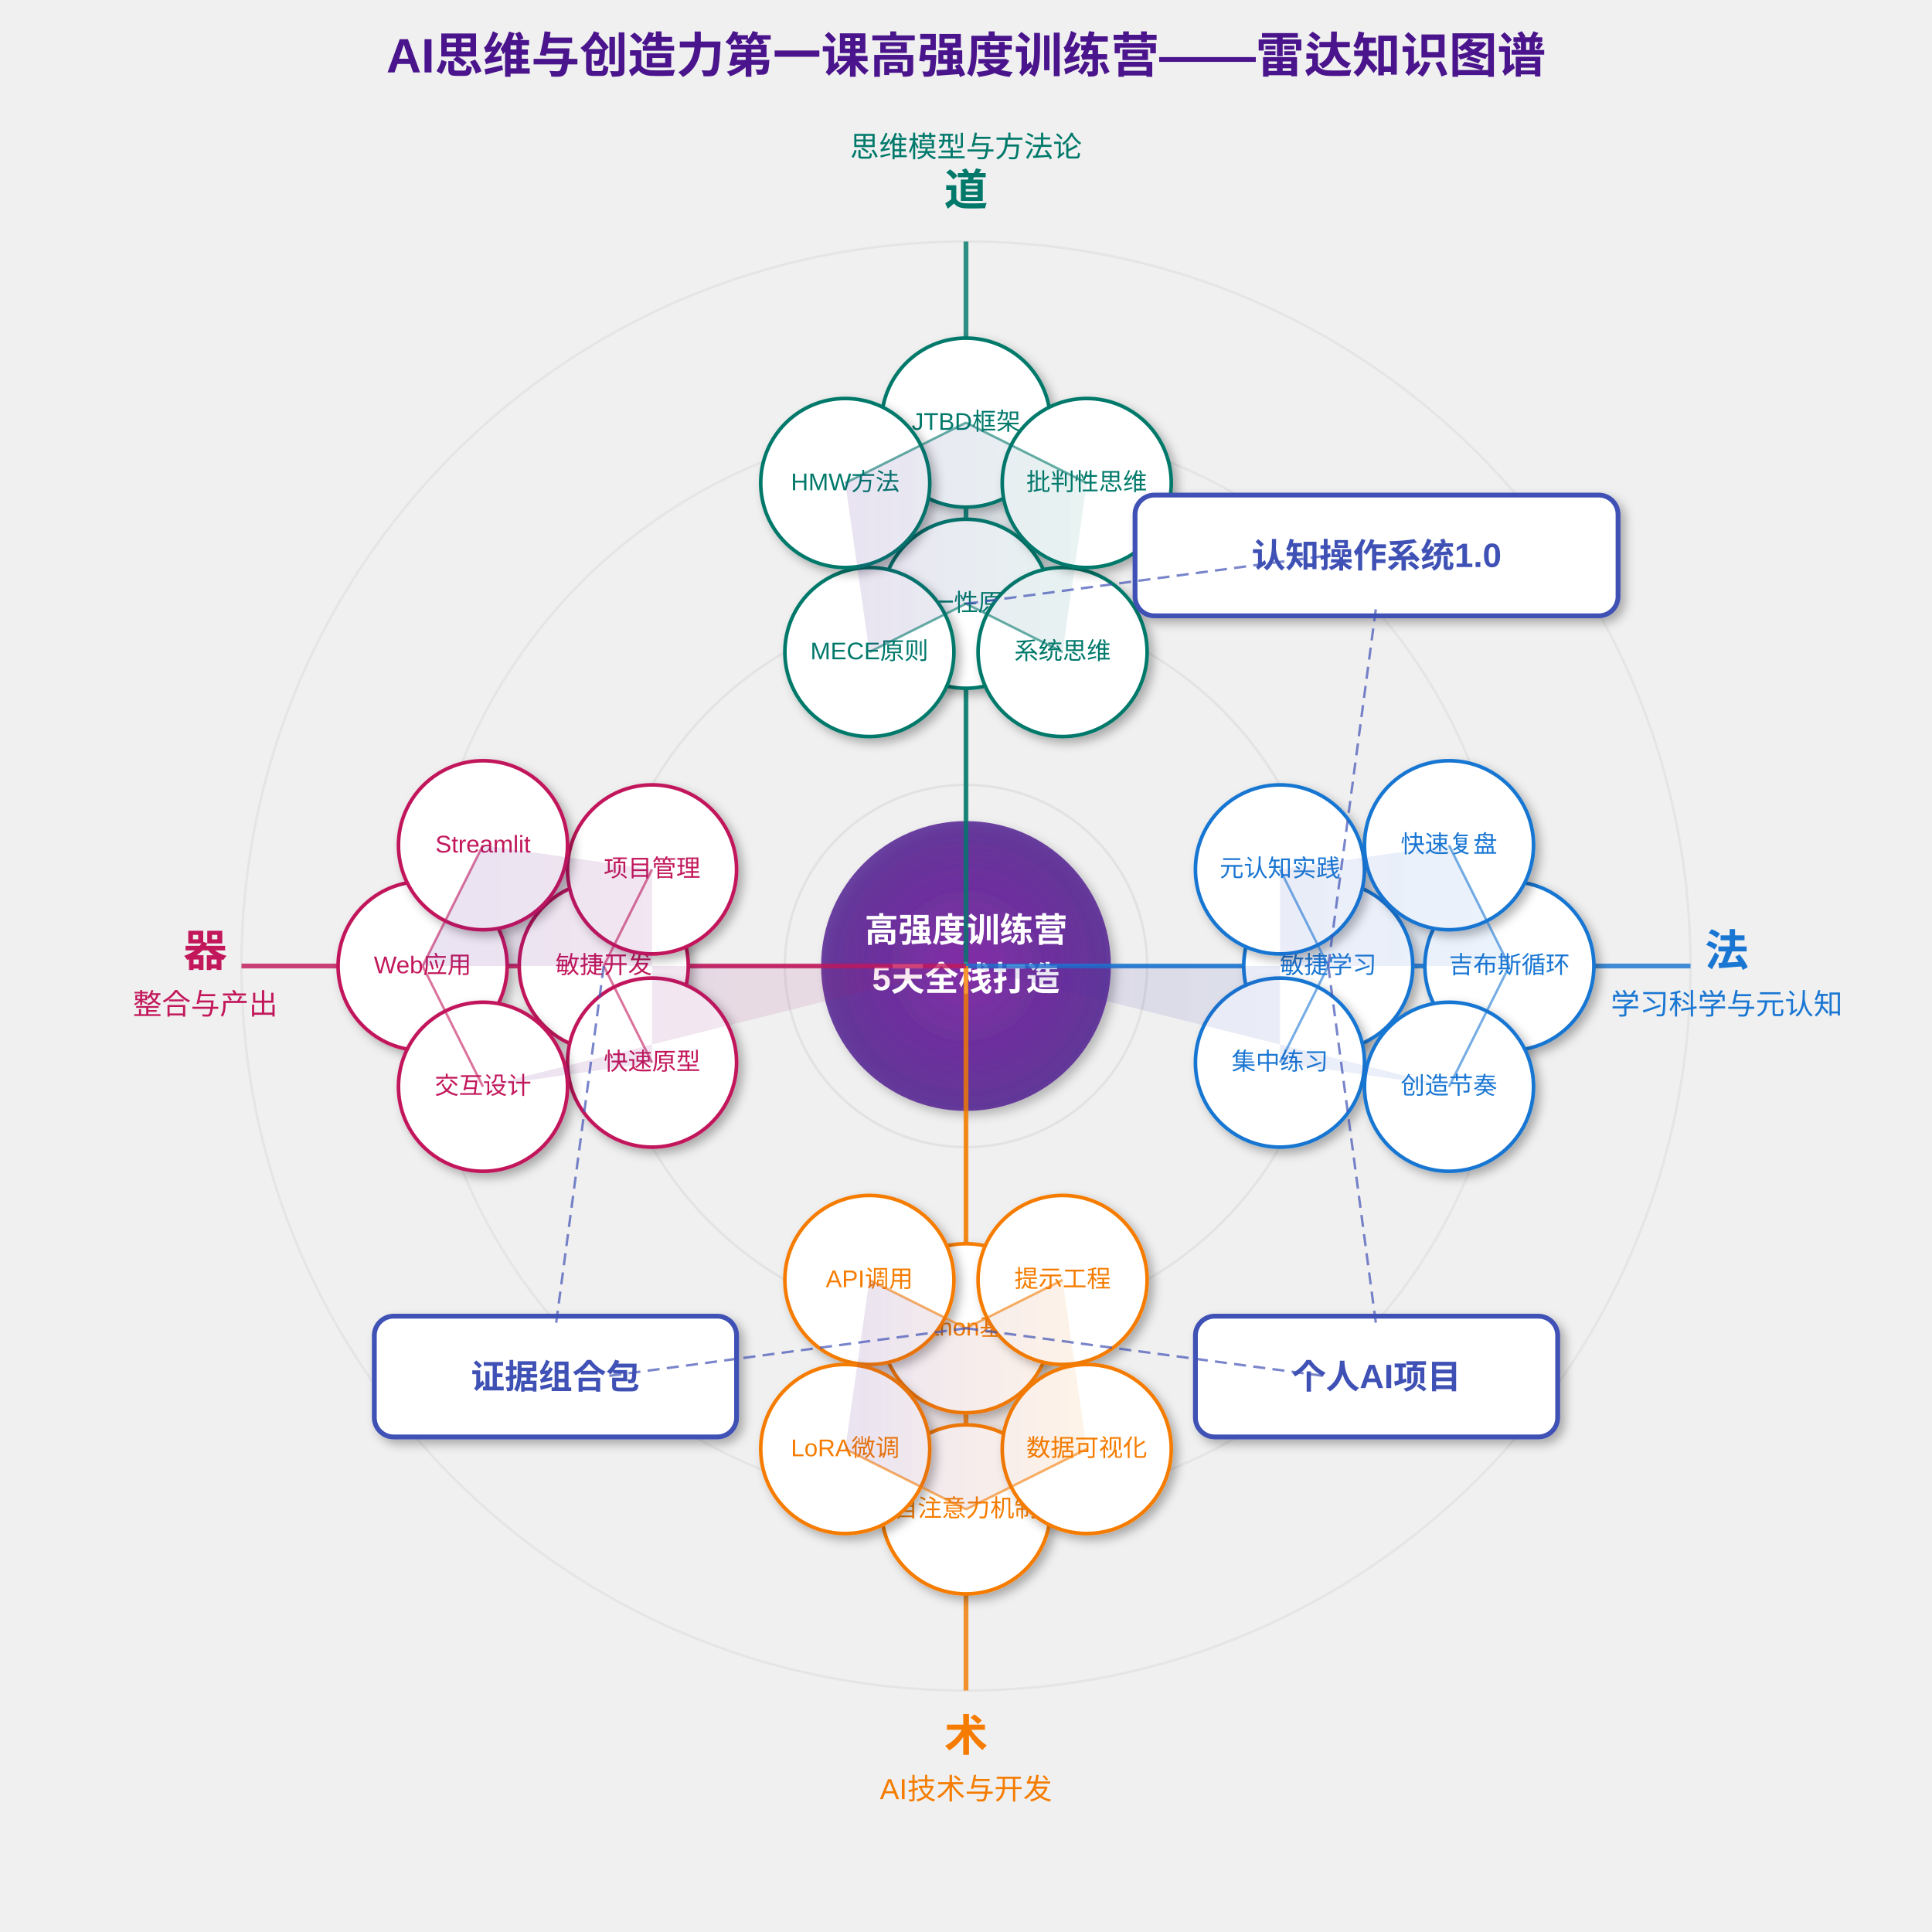
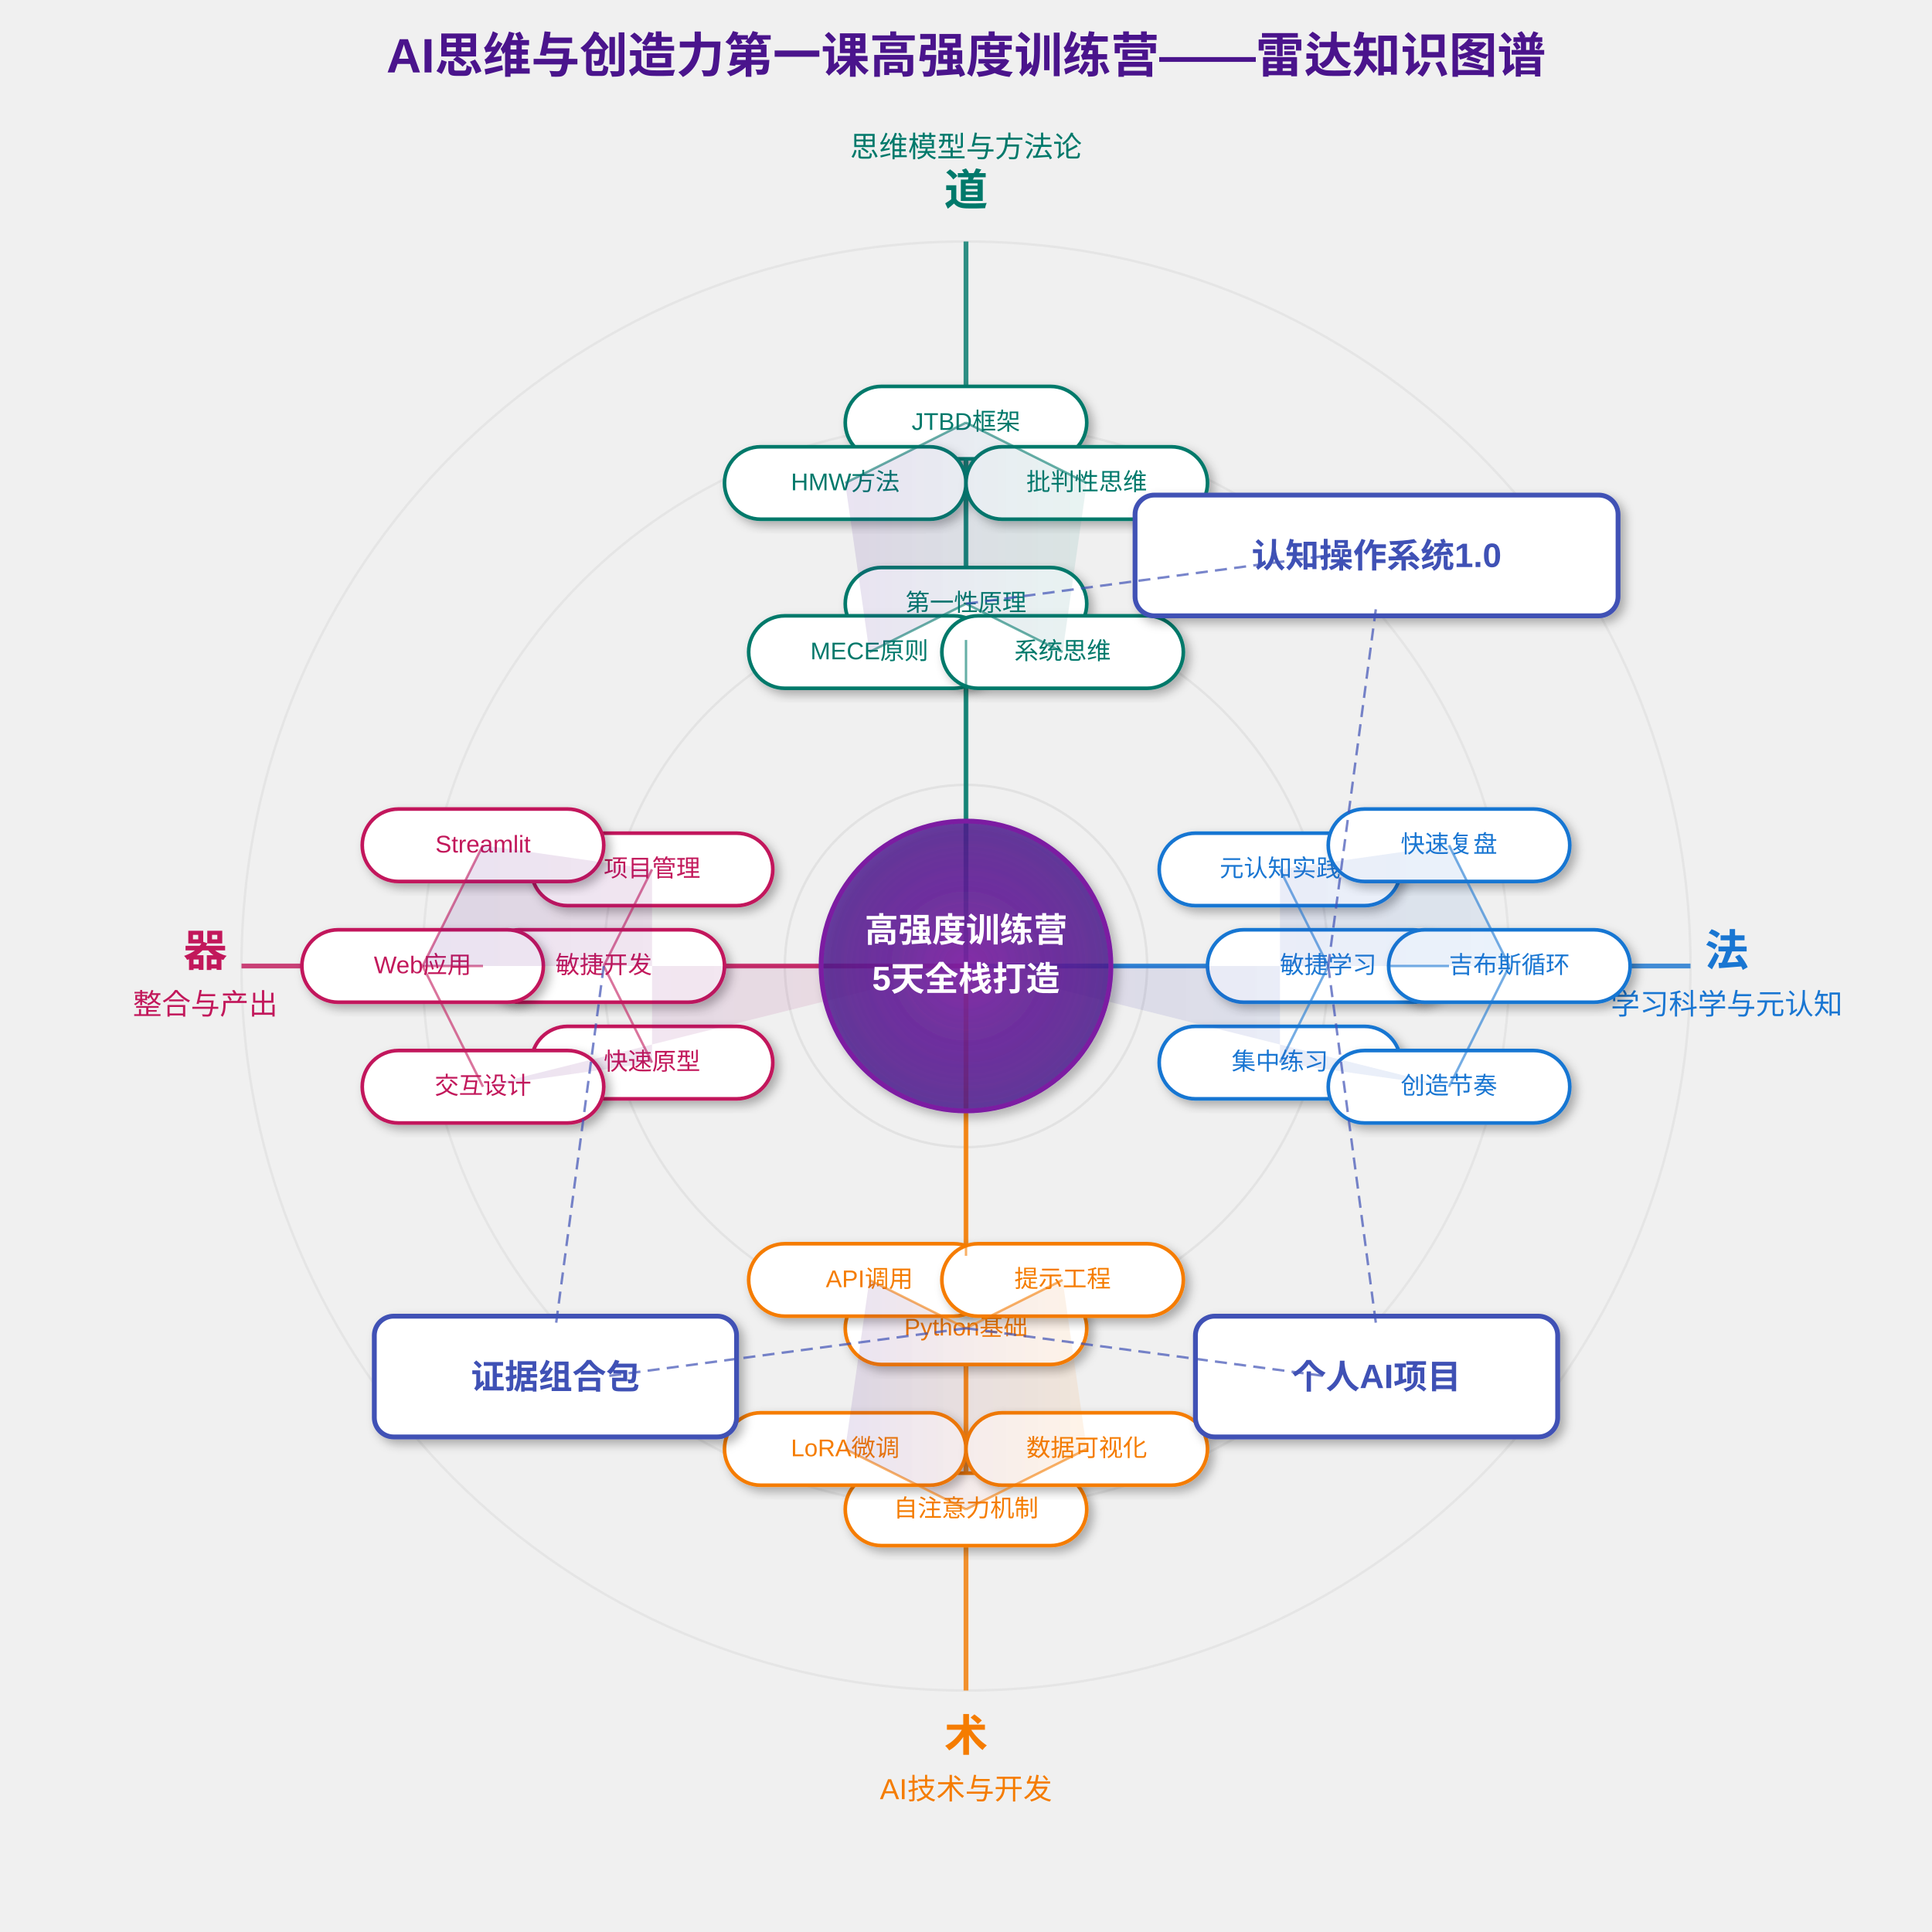
<svg xmlns="http://www.w3.org/2000/svg" width="800" height="800" viewBox="0 0 800 800">
  <defs>
    <radialGradient id="center-glow" cx="0.5" cy="0.5" r="0.5">
      <stop offset="0%" stop-color="#7b1fa2" stop-opacity="0.9" />
      <stop offset="100%" stop-color="#4a148c" stop-opacity="0.8" />
    </radialGradient>
    <linearGradient id="dao-gradient" x1="0%" y1="0%" x2="100%" y2="0%">
      <stop offset="0%" stop-color="#4a148c" stop-opacity="0.8" />
      <stop offset="100%" stop-color="#00796b" stop-opacity="0.6" />
    </linearGradient>
    <linearGradient id="fa-gradient" x1="0%" y1="0%" x2="100%" y2="0%">
      <stop offset="0%" stop-color="#4a148c" stop-opacity="0.8" />
      <stop offset="100%" stop-color="#1976d2" stop-opacity="0.6" />
    </linearGradient>
    <linearGradient id="shu-gradient" x1="0%" y1="0%" x2="100%" y2="0%">
      <stop offset="0%" stop-color="#4a148c" stop-opacity="0.8" />
      <stop offset="100%" stop-color="#f57c00" stop-opacity="0.6" />
    </linearGradient>
    <linearGradient id="qi-gradient" x1="0%" y1="0%" x2="100%" y2="0%">
      <stop offset="0%" stop-color="#4a148c" stop-opacity="0.8" />
      <stop offset="100%" stop-color="#c2185b" stop-opacity="0.6" />
    </linearGradient>
    <filter id="shadow" x="-20%" y="-20%" width="140%" height="140%">
      <feDropShadow dx="2" dy="2" stdDeviation="2" flood-opacity="0.3" />
    </filter>
    <linearGradient id="output-gradient" x1="0%" y1="0%" x2="100%" y2="100%">
      <stop offset="0%" stop-color="#3f51b5" stop-opacity="0.8" />
      <stop offset="100%" stop-color="#5c6bc0" stop-opacity="0.6" />
    </linearGradient>
  </defs>
  <text x="400" y="30" font-family="Arial, 'Hiragino Sans GB', 'Microsoft YaHei', sans-serif" font-size="20" fill="#4a148c" text-anchor="middle" font-weight="bold">AI思维与创造力第一课高强度训练营——雷达知识图谱</text>
  <g transform="translate(400, 400)">
    <circle cx="0" cy="0" r="300" fill="none" stroke="#e0e0e0" stroke-width="1" opacity="0.7" />
    <circle cx="0" cy="0" r="225" fill="none" stroke="#e0e0e0" stroke-width="1" opacity="0.7" />
    <circle cx="0" cy="0" r="150" fill="none" stroke="#e0e0e0" stroke-width="1" opacity="0.8" />
    <circle cx="0" cy="0" r="75" fill="none" stroke="#e0e0e0" stroke-width="1" opacity="0.9" />
    <line x1="0" y1="-300" x2="0" y2="300" stroke="#e0e0e0" stroke-width="1.5" opacity="0.9" />
    <line x1="-300" y1="0" x2="300" y2="0" stroke="#e0e0e0" stroke-width="1.5" opacity="0.9" />
-     <circle cx="0" cy="0" r="60" fill="url(#center-glow)" filter="url(#shadow)" />
-     <text x="0" y="-10" font-family="Arial, 'Hiragino Sans GB', 'Microsoft YaHei', sans-serif" font-size="14" fill="white" text-anchor="middle" font-weight="bold">高强度训练营</text>
-     <text x="0" y="10" font-family="Arial, 'Hiragino Sans GB', 'Microsoft YaHei', sans-serif" font-size="14" fill="white" text-anchor="middle" font-weight="bold">5天全栈打造</text>
    <line x1="0" y1="0" x2="0" y2="-300" stroke="#00796b" stroke-width="2" opacity="0.8" />
    <text x="0" y="-315" font-family="Arial, 'Hiragino Sans GB', 'Microsoft YaHei', sans-serif" font-size="18" fill="#00796b" text-anchor="middle" font-weight="bold">道</text>
    <text x="0" y="-335" font-family="Arial, 'Hiragino Sans GB', 'Microsoft YaHei', sans-serif" font-size="12" fill="#00796b" text-anchor="middle">思维模型与方法论</text>
-     <circle cx="0" cy="-150" r="35" fill="white" stroke="#00796b" stroke-width="1.5" filter="url(#shadow)" />
+     <rect x="-50" y="-165" width="100" height="30" rx="15" ry="15" fill="white" stroke="#00796b" stroke-width="1.5" filter="url(#shadow)" />
    <text x="0" y="-147" font-family="Arial, 'Hiragino Sans GB', 'Microsoft YaHei', sans-serif" font-size="10" fill="#00796b" text-anchor="middle">第一性原理</text>
-     <circle cx="-40" cy="-130" r="35" fill="white" stroke="#00796b" stroke-width="1.5" filter="url(#shadow)" />
+     <rect x="-90" y="-145" width="100" height="30" rx="15" ry="15" fill="white" stroke="#00796b" stroke-width="1.5" filter="url(#shadow)" />
    <text x="-40" y="-127" font-family="Arial, 'Hiragino Sans GB', 'Microsoft YaHei', sans-serif" font-size="10" fill="#00796b" text-anchor="middle">MECE原则</text>
-     <circle cx="40" cy="-130" r="35" fill="white" stroke="#00796b" stroke-width="1.5" filter="url(#shadow)" />
+     <rect x="-10" y="-145" width="100" height="30" rx="15" ry="15" fill="white" stroke="#00796b" stroke-width="1.5" filter="url(#shadow)" />
    <text x="40" y="-127" font-family="Arial, 'Hiragino Sans GB', 'Microsoft YaHei', sans-serif" font-size="10" fill="#00796b" text-anchor="middle">系统思维</text>
-     <circle cx="0" cy="-225" r="35" fill="white" stroke="#00796b" stroke-width="1.5" filter="url(#shadow)" />
+     <rect x="-50" y="-240" width="100" height="30" rx="15" ry="15" fill="white" stroke="#00796b" stroke-width="1.5" filter="url(#shadow)" />
    <text x="0" y="-222" font-family="Arial, 'Hiragino Sans GB', 'Microsoft YaHei', sans-serif" font-size="10" fill="#00796b" text-anchor="middle">JTBD框架</text>
-     <circle cx="-50" cy="-200" r="35" fill="white" stroke="#00796b" stroke-width="1.5" filter="url(#shadow)" />
+     <rect x="-100" y="-215" width="100" height="30" rx="15" ry="15" fill="white" stroke="#00796b" stroke-width="1.5" filter="url(#shadow)" />
    <text x="-50" y="-197" font-family="Arial, 'Hiragino Sans GB', 'Microsoft YaHei', sans-serif" font-size="10" fill="#00796b" text-anchor="middle">HMW方法</text>
-     <circle cx="50" cy="-200" r="35" fill="white" stroke="#00796b" stroke-width="1.5" filter="url(#shadow)" />
+     <rect x="0" y="-215" width="100" height="30" rx="15" ry="15" fill="white" stroke="#00796b" stroke-width="1.5" filter="url(#shadow)" />
    <text x="50" y="-197" font-family="Arial, 'Hiragino Sans GB', 'Microsoft YaHei', sans-serif" font-size="10" fill="#00796b" text-anchor="middle">批判性思维</text>
-     <line x1="0" y1="-60" x2="0" y2="-115" stroke="#00796b" stroke-width="1" opacity="0.6" />
-     <line x1="0" y1="-185" x2="0" y2="-190" stroke="#00796b" stroke-width="1" opacity="0.6" />
+     <line x1="0" y1="-60" x2="0" y2="-135" stroke="#00796b" stroke-width="1" opacity="0.6" />
+     <line x1="0" y1="-165" x2="0" y2="-210" stroke="#00796b" stroke-width="1" opacity="0.6" />
    <line x1="0" y1="-150" x2="-40" y2="-130" stroke="#00796b" stroke-width="1" opacity="0.6" />
    <line x1="0" y1="-150" x2="40" y2="-130" stroke="#00796b" stroke-width="1" opacity="0.6" />
    <line x1="0" y1="-225" x2="-50" y2="-200" stroke="#00796b" stroke-width="1" opacity="0.6" />
    <line x1="0" y1="-225" x2="50" y2="-200" stroke="#00796b" stroke-width="1" opacity="0.6" />
    <path d="M 0 0 L 0 -225 L -50 -200 L -40 -130 L 0 -150 L 40 -130 L 50 -200 L 0 -225 Z" fill="url(#dao-gradient)" fill-opacity="0.15" />
    <line x1="0" y1="0" x2="300" y2="0" stroke="#1976d2" stroke-width="2" opacity="0.8" />
    <text x="315" y="0" font-family="Arial, 'Hiragino Sans GB', 'Microsoft YaHei', sans-serif" font-size="18" fill="#1976d2" text-anchor="middle" font-weight="bold">法</text>
    <text x="315" y="20" font-family="Arial, 'Hiragino Sans GB', 'Microsoft YaHei', sans-serif" font-size="12" fill="#1976d2" text-anchor="middle">学习科学与元认知</text>
-     <circle cx="150" cy="0" r="35" fill="white" stroke="#1976d2" stroke-width="1.5" filter="url(#shadow)" />
+     <rect x="100" y="-15" width="100" height="30" rx="15" ry="15" fill="white" stroke="#1976d2" stroke-width="1.5" filter="url(#shadow)" />
    <text x="150" y="3" font-family="Arial, 'Hiragino Sans GB', 'Microsoft YaHei', sans-serif" font-size="10" fill="#1976d2" text-anchor="middle">敏捷学习</text>
-     <circle cx="130" cy="-40" r="35" fill="white" stroke="#1976d2" stroke-width="1.5" filter="url(#shadow)" />
+     <rect x="80" y="-55" width="100" height="30" rx="15" ry="15" fill="white" stroke="#1976d2" stroke-width="1.5" filter="url(#shadow)" />
    <text x="130" y="-37" font-family="Arial, 'Hiragino Sans GB', 'Microsoft YaHei', sans-serif" font-size="10" fill="#1976d2" text-anchor="middle">元认知实践</text>
-     <circle cx="130" cy="40" r="35" fill="white" stroke="#1976d2" stroke-width="1.5" filter="url(#shadow)" />
+     <rect x="80" y="25" width="100" height="30" rx="15" ry="15" fill="white" stroke="#1976d2" stroke-width="1.5" filter="url(#shadow)" />
    <text x="130" y="43" font-family="Arial, 'Hiragino Sans GB', 'Microsoft YaHei', sans-serif" font-size="10" fill="#1976d2" text-anchor="middle">集中练习</text>
-     <circle cx="225" cy="0" r="35" fill="white" stroke="#1976d2" stroke-width="1.5" filter="url(#shadow)" />
+     <rect x="175" y="-15" width="100" height="30" rx="15" ry="15" fill="white" stroke="#1976d2" stroke-width="1.5" filter="url(#shadow)" />
    <text x="225" y="3" font-family="Arial, 'Hiragino Sans GB', 'Microsoft YaHei', sans-serif" font-size="10" fill="#1976d2" text-anchor="middle">吉布斯循环</text>
-     <circle cx="200" cy="-50" r="35" fill="white" stroke="#1976d2" stroke-width="1.5" filter="url(#shadow)" />
+     <rect x="150" y="-65" width="100" height="30" rx="15" ry="15" fill="white" stroke="#1976d2" stroke-width="1.5" filter="url(#shadow)" />
    <text x="200" y="-47" font-family="Arial, 'Hiragino Sans GB', 'Microsoft YaHei', sans-serif" font-size="10" fill="#1976d2" text-anchor="middle">快速复盘</text>
-     <circle cx="200" cy="50" r="35" fill="white" stroke="#1976d2" stroke-width="1.5" filter="url(#shadow)" />
+     <rect x="150" y="35" width="100" height="30" rx="15" ry="15" fill="white" stroke="#1976d2" stroke-width="1.5" filter="url(#shadow)" />
    <text x="200" y="53" font-family="Arial, 'Hiragino Sans GB', 'Microsoft YaHei', sans-serif" font-size="10" fill="#1976d2" text-anchor="middle">创造节奏</text>
-     <line x1="60" y1="0" x2="115" y2="0" stroke="#1976d2" stroke-width="1" opacity="0.6" />
-     <line x1="185" y1="0" x2="190" y2="0" stroke="#1976d2" stroke-width="1" opacity="0.6" />
+     <line x1="60" y1="0" x2="100" y2="0" stroke="#1976d2" stroke-width="1" opacity="0.6" />
+     <line x1="175" y1="0" x2="200" y2="0" stroke="#1976d2" stroke-width="1" opacity="0.6" />
    <line x1="150" y1="0" x2="130" y2="-40" stroke="#1976d2" stroke-width="1" opacity="0.6" />
    <line x1="150" y1="0" x2="130" y2="40" stroke="#1976d2" stroke-width="1" opacity="0.6" />
    <line x1="225" y1="0" x2="200" y2="-50" stroke="#1976d2" stroke-width="1" opacity="0.6" />
    <line x1="225" y1="0" x2="200" y2="50" stroke="#1976d2" stroke-width="1" opacity="0.6" />
    <path d="M 0 0 L 150 0 L 225 0 L 200 -50 L 130 -40 L 130 40 L 200 50 Z" fill="url(#fa-gradient)" fill-opacity="0.15" />
    <line x1="0" y1="0" x2="0" y2="300" stroke="#f57c00" stroke-width="2" opacity="0.8" />
    <text x="0" y="325" font-family="Arial, 'Hiragino Sans GB', 'Microsoft YaHei', sans-serif" font-size="18" fill="#f57c00" text-anchor="middle" font-weight="bold">术</text>
    <text x="0" y="345" font-family="Arial, 'Hiragino Sans GB', 'Microsoft YaHei', sans-serif" font-size="12" fill="#f57c00" text-anchor="middle">AI技术与开发</text>
-     <circle cx="0" cy="150" r="35" fill="white" stroke="#f57c00" stroke-width="1.5" filter="url(#shadow)" />
+     <rect x="-50" y="135" width="100" height="30" rx="15" ry="15" fill="white" stroke="#f57c00" stroke-width="1.5" filter="url(#shadow)" />
    <text x="0" y="153" font-family="Arial, 'Hiragino Sans GB', 'Microsoft YaHei', sans-serif" font-size="10" fill="#f57c00" text-anchor="middle">Python基础</text>
-     <circle cx="-40" cy="130" r="35" fill="white" stroke="#f57c00" stroke-width="1.5" filter="url(#shadow)" />
+     <rect x="-90" y="115" width="100" height="30" rx="15" ry="15" fill="white" stroke="#f57c00" stroke-width="1.5" filter="url(#shadow)" />
    <text x="-40" y="133" font-family="Arial, 'Hiragino Sans GB', 'Microsoft YaHei', sans-serif" font-size="10" fill="#f57c00" text-anchor="middle">API调用</text>
-     <circle cx="40" cy="130" r="35" fill="white" stroke="#f57c00" stroke-width="1.5" filter="url(#shadow)" />
+     <rect x="-10" y="115" width="100" height="30" rx="15" ry="15" fill="white" stroke="#f57c00" stroke-width="1.5" filter="url(#shadow)" />
    <text x="40" y="133" font-family="Arial, 'Hiragino Sans GB', 'Microsoft YaHei', sans-serif" font-size="10" fill="#f57c00" text-anchor="middle">提示工程</text>
-     <circle cx="0" cy="225" r="35" fill="white" stroke="#f57c00" stroke-width="1.5" filter="url(#shadow)" />
+     <rect x="-50" y="210" width="100" height="30" rx="15" ry="15" fill="white" stroke="#f57c00" stroke-width="1.5" filter="url(#shadow)" />
    <text x="0" y="228" font-family="Arial, 'Hiragino Sans GB', 'Microsoft YaHei', sans-serif" font-size="10" fill="#f57c00" text-anchor="middle">自注意力机制</text>
-     <circle cx="-50" cy="200" r="35" fill="white" stroke="#f57c00" stroke-width="1.5" filter="url(#shadow)" />
+     <rect x="-100" y="185" width="100" height="30" rx="15" ry="15" fill="white" stroke="#f57c00" stroke-width="1.5" filter="url(#shadow)" />
    <text x="-50" y="203" font-family="Arial, 'Hiragino Sans GB', 'Microsoft YaHei', sans-serif" font-size="10" fill="#f57c00" text-anchor="middle">LoRA微调</text>
-     <circle cx="50" cy="200" r="35" fill="white" stroke="#f57c00" stroke-width="1.5" filter="url(#shadow)" />
+     <rect x="0" y="185" width="100" height="30" rx="15" ry="15" fill="white" stroke="#f57c00" stroke-width="1.5" filter="url(#shadow)" />
    <text x="50" y="203" font-family="Arial, 'Hiragino Sans GB', 'Microsoft YaHei', sans-serif" font-size="10" fill="#f57c00" text-anchor="middle">数据可视化</text>
-     <line x1="0" y1="60" x2="0" y2="115" stroke="#f57c00" stroke-width="1" opacity="0.6" />
-     <line x1="0" y1="185" x2="0" y2="190" stroke="#f57c00" stroke-width="1" opacity="0.6" />
+     <line x1="0" y1="60" x2="0" y2="120" stroke="#f57c00" stroke-width="1" opacity="0.6" />
+     <line x1="0" y1="165" x2="0" y2="195" stroke="#f57c00" stroke-width="1" opacity="0.6" />
    <line x1="0" y1="150" x2="-40" y2="130" stroke="#f57c00" stroke-width="1" opacity="0.6" />
    <line x1="0" y1="150" x2="40" y2="130" stroke="#f57c00" stroke-width="1" opacity="0.6" />
    <line x1="0" y1="225" x2="-50" y2="200" stroke="#f57c00" stroke-width="1" opacity="0.6" />
    <line x1="0" y1="225" x2="50" y2="200" stroke="#f57c00" stroke-width="1" opacity="0.6" />
    <path d="M 0 0 L 0 150 L -40 130 L -50 200 L 0 225 L 50 200 L 40 130 L 0 150 Z" fill="url(#shu-gradient)" fill-opacity="0.15" />
    <line x1="0" y1="0" x2="-300" y2="0" stroke="#c2185b" stroke-width="2" opacity="0.8" />
    <text x="-315" y="0" font-family="Arial, 'Hiragino Sans GB', 'Microsoft YaHei', sans-serif" font-size="18" fill="#c2185b" text-anchor="middle" font-weight="bold">器</text>
    <text x="-315" y="20" font-family="Arial, 'Hiragino Sans GB', 'Microsoft YaHei', sans-serif" font-size="12" fill="#c2185b" text-anchor="middle">整合与产出</text>
-     <circle cx="-150" cy="0" r="35" fill="white" stroke="#c2185b" stroke-width="1.5" filter="url(#shadow)" />
+     <rect x="-200" y="-15" width="100" height="30" rx="15" ry="15" fill="white" stroke="#c2185b" stroke-width="1.5" filter="url(#shadow)" />
    <text x="-150" y="3" font-family="Arial, 'Hiragino Sans GB', 'Microsoft YaHei', sans-serif" font-size="10" fill="#c2185b" text-anchor="middle">敏捷开发</text>
-     <circle cx="-130" cy="-40" r="35" fill="white" stroke="#c2185b" stroke-width="1.5" filter="url(#shadow)" />
+     <rect x="-180" y="-55" width="100" height="30" rx="15" ry="15" fill="white" stroke="#c2185b" stroke-width="1.5" filter="url(#shadow)" />
    <text x="-130" y="-37" font-family="Arial, 'Hiragino Sans GB', 'Microsoft YaHei', sans-serif" font-size="10" fill="#c2185b" text-anchor="middle">项目管理</text>
-     <circle cx="-130" cy="40" r="35" fill="white" stroke="#c2185b" stroke-width="1.5" filter="url(#shadow)" />
+     <rect x="-180" y="25" width="100" height="30" rx="15" ry="15" fill="white" stroke="#c2185b" stroke-width="1.5" filter="url(#shadow)" />
    <text x="-130" y="43" font-family="Arial, 'Hiragino Sans GB', 'Microsoft YaHei', sans-serif" font-size="10" fill="#c2185b" text-anchor="middle">快速原型</text>
-     <circle cx="-225" cy="0" r="35" fill="white" stroke="#c2185b" stroke-width="1.5" filter="url(#shadow)" />
+     <rect x="-275" y="-15" width="100" height="30" rx="15" ry="15" fill="white" stroke="#c2185b" stroke-width="1.5" filter="url(#shadow)" />
    <text x="-225" y="3" font-family="Arial, 'Hiragino Sans GB', 'Microsoft YaHei', sans-serif" font-size="10" fill="#c2185b" text-anchor="middle">Web应用</text>
-     <circle cx="-200" cy="-50" r="35" fill="white" stroke="#c2185b" stroke-width="1.5" filter="url(#shadow)" />
+     <rect x="-250" y="-65" width="100" height="30" rx="15" ry="15" fill="white" stroke="#c2185b" stroke-width="1.5" filter="url(#shadow)" />
    <text x="-200" y="-47" font-family="Arial, 'Hiragino Sans GB', 'Microsoft YaHei', sans-serif" font-size="10" fill="#c2185b" text-anchor="middle">Streamlit</text>
-     <circle cx="-200" cy="50" r="35" fill="white" stroke="#c2185b" stroke-width="1.5" filter="url(#shadow)" />
+     <rect x="-250" y="35" width="100" height="30" rx="15" ry="15" fill="white" stroke="#c2185b" stroke-width="1.5" filter="url(#shadow)" />
    <text x="-200" y="53" font-family="Arial, 'Hiragino Sans GB', 'Microsoft YaHei', sans-serif" font-size="10" fill="#c2185b" text-anchor="middle">交互设计</text>
-     <line x1="-60" y1="0" x2="-115" y2="0" stroke="#c2185b" stroke-width="1" opacity="0.6" />
-     <line x1="-185" y1="0" x2="-190" y2="0" stroke="#c2185b" stroke-width="1" opacity="0.6" />
+     <line x1="-60" y1="0" x2="-100" y2="0" stroke="#c2185b" stroke-width="1" opacity="0.6" />
+     <line x1="-200" y1="0" x2="-225" y2="0" stroke="#c2185b" stroke-width="1" opacity="0.6" />
    <line x1="-150" y1="0" x2="-130" y2="-40" stroke="#c2185b" stroke-width="1" opacity="0.6" />
    <line x1="-150" y1="0" x2="-130" y2="40" stroke="#c2185b" stroke-width="1" opacity="0.6" />
    <line x1="-225" y1="0" x2="-200" y2="-50" stroke="#c2185b" stroke-width="1" opacity="0.6" />
    <line x1="-225" y1="0" x2="-200" y2="50" stroke="#c2185b" stroke-width="1" opacity="0.6" />
    <path d="M 0 0 L -150 0 L -225 0 L -200 -50 L -130 -40 L -130 40 L -200 50 Z" fill="url(#qi-gradient)" fill-opacity="0.15" />
    <g transform="translate(170, 170)">
      <rect x="-75" y="-25" width="150" height="50" rx="8" ry="8" fill="white" stroke="#3f51b5" stroke-width="2" filter="url(#shadow)" />
      <text x="0" y="5" font-family="Arial, 'Hiragino Sans GB', 'Microsoft YaHei', sans-serif" font-size="14" fill="#3f51b5" text-anchor="middle" font-weight="bold">个人AI项目</text>
    </g>
    <g transform="translate(-170, 170)">
      <rect x="-75" y="-25" width="150" height="50" rx="8" ry="8" fill="white" stroke="#3f51b5" stroke-width="2" filter="url(#shadow)" />
      <text x="0" y="5" font-family="Arial, 'Hiragino Sans GB', 'Microsoft YaHei', sans-serif" font-size="14" fill="#3f51b5" text-anchor="middle" font-weight="bold">证据组合包</text>
    </g>
    <g transform="translate(170, -170)">
      <rect x="-100" y="-25" width="200" height="50" rx="8" ry="8" fill="white" stroke="#3f51b5" stroke-width="2" filter="url(#shadow)" />
      <text x="0" y="5" font-family="Arial, 'Hiragino Sans GB', 'Microsoft YaHei', sans-serif" font-size="14" fill="#3f51b5" text-anchor="middle" font-weight="bold">认知操作系统1.0</text>
    </g>
    <line x1="150" y1="0" x2="170" y2="150" stroke="#3f51b5" stroke-width="1" stroke-dasharray="5,3" opacity="0.7" />
    <line x1="0" y1="150" x2="150" y2="170" stroke="#3f51b5" stroke-width="1" stroke-dasharray="5,3" opacity="0.7" />
    <line x1="-150" y1="0" x2="-170" y2="150" stroke="#3f51b5" stroke-width="1" stroke-dasharray="5,3" opacity="0.7" />
    <line x1="0" y1="150" x2="-150" y2="170" stroke="#3f51b5" stroke-width="1" stroke-dasharray="5,3" opacity="0.7" />
    <line x1="150" y1="0" x2="170" y2="-150" stroke="#3f51b5" stroke-width="1" stroke-dasharray="5,3" opacity="0.7" />
    <line x1="0" y1="-150" x2="150" y2="-170" stroke="#3f51b5" stroke-width="1" stroke-dasharray="5,3" opacity="0.7" />
+     <circle cx="0" cy="0" r="60" fill="url(#center-glow)" stroke="#7b1fa2" stroke-width="2" filter="url(#shadow)" />
+     <text x="0" y="-10" font-family="Arial, 'Hiragino Sans GB', 'Microsoft YaHei', sans-serif" font-size="14" fill="white" text-anchor="middle" font-weight="bold">高强度训练营</text>
+     <text x="0" y="10" font-family="Arial, 'Hiragino Sans GB', 'Microsoft YaHei', sans-serif" font-size="14" fill="white" text-anchor="middle" font-weight="bold">5天全栈打造</text>
  </g>
</svg>
